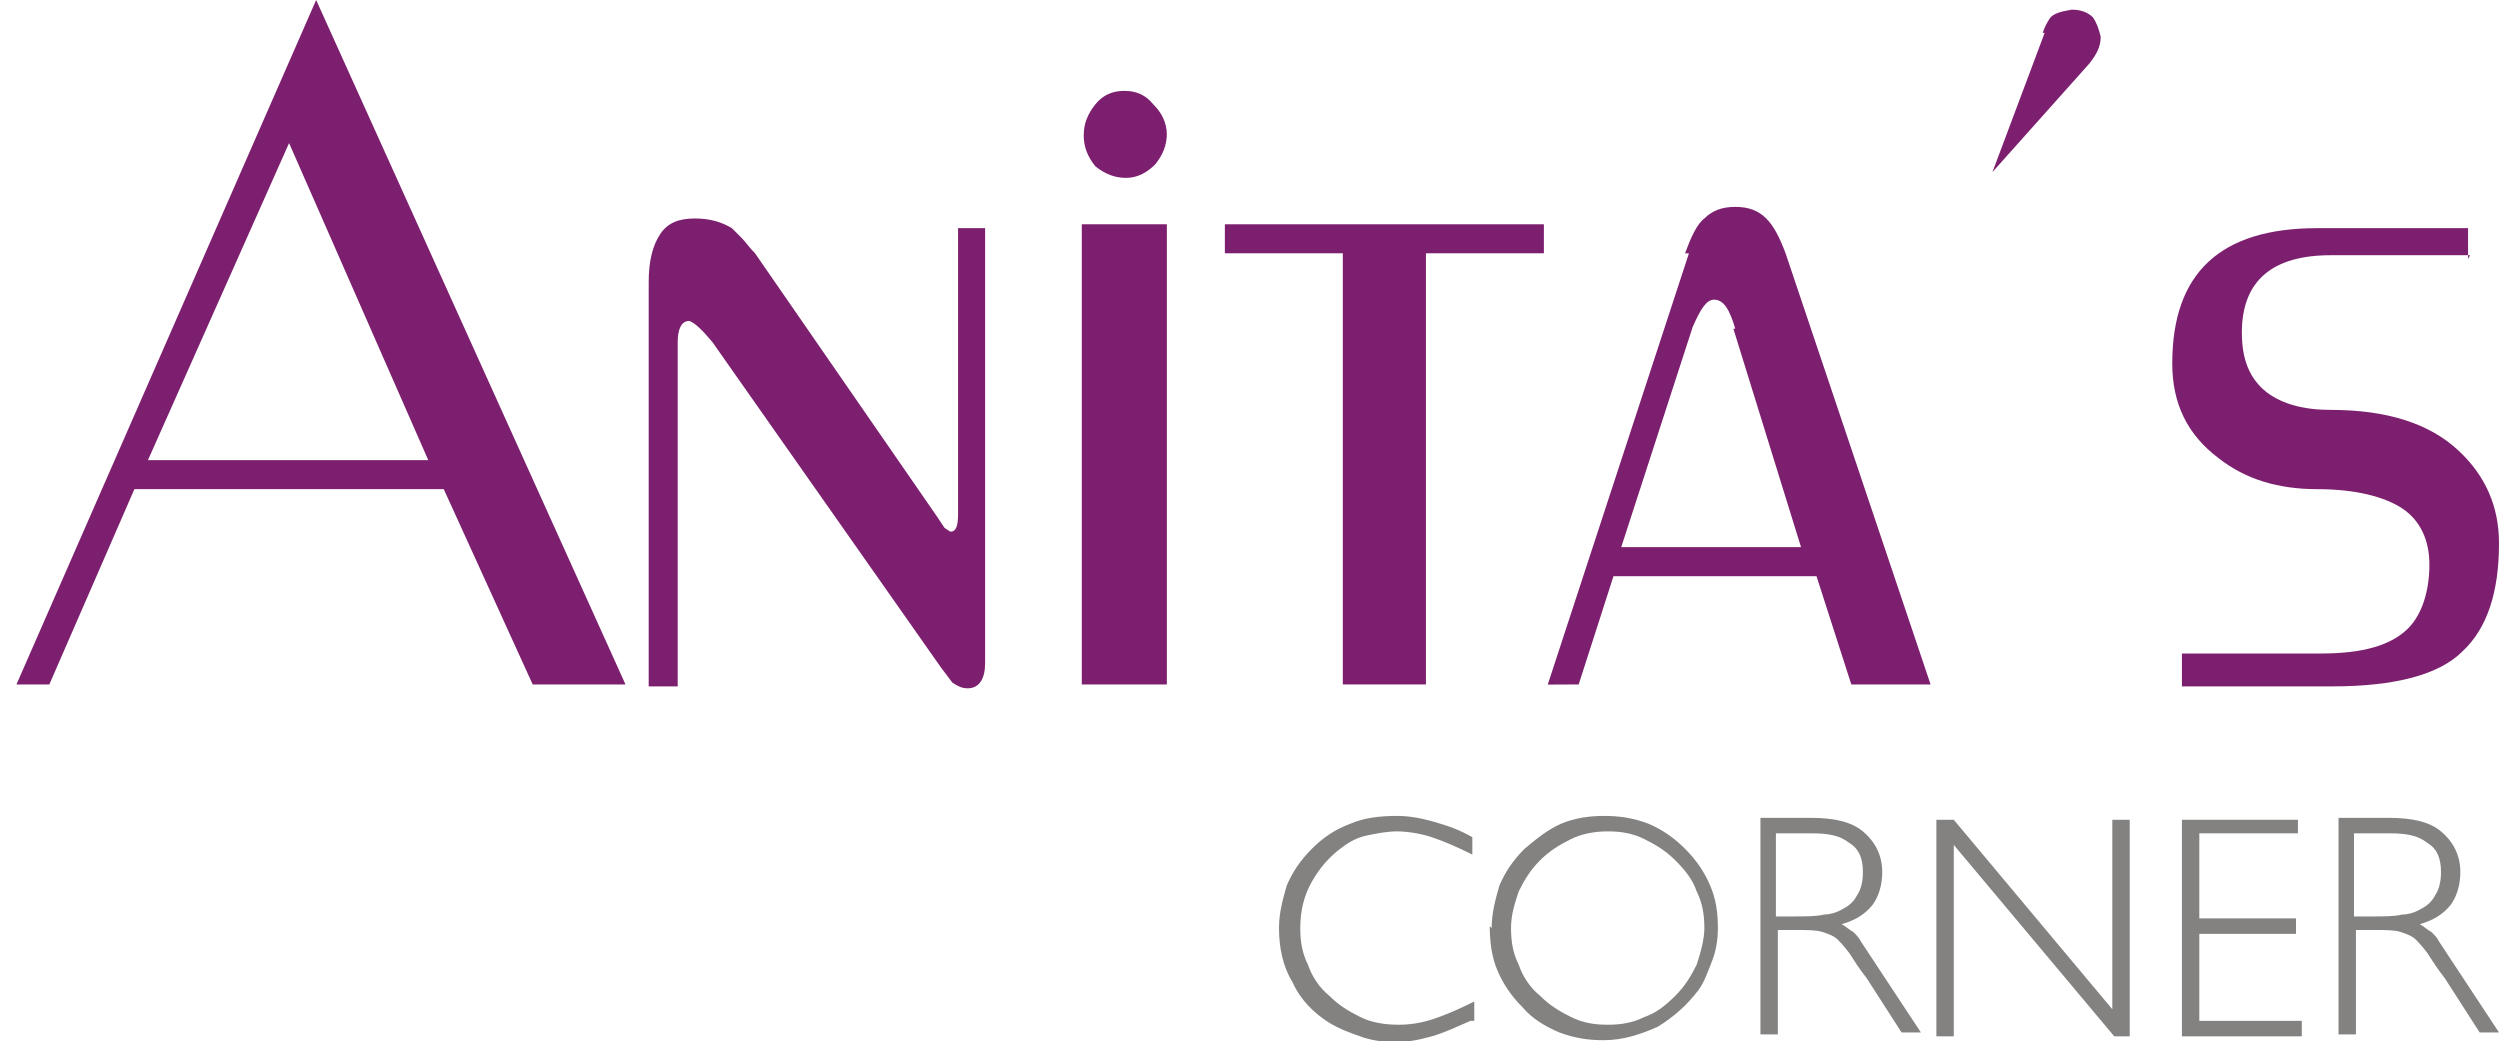
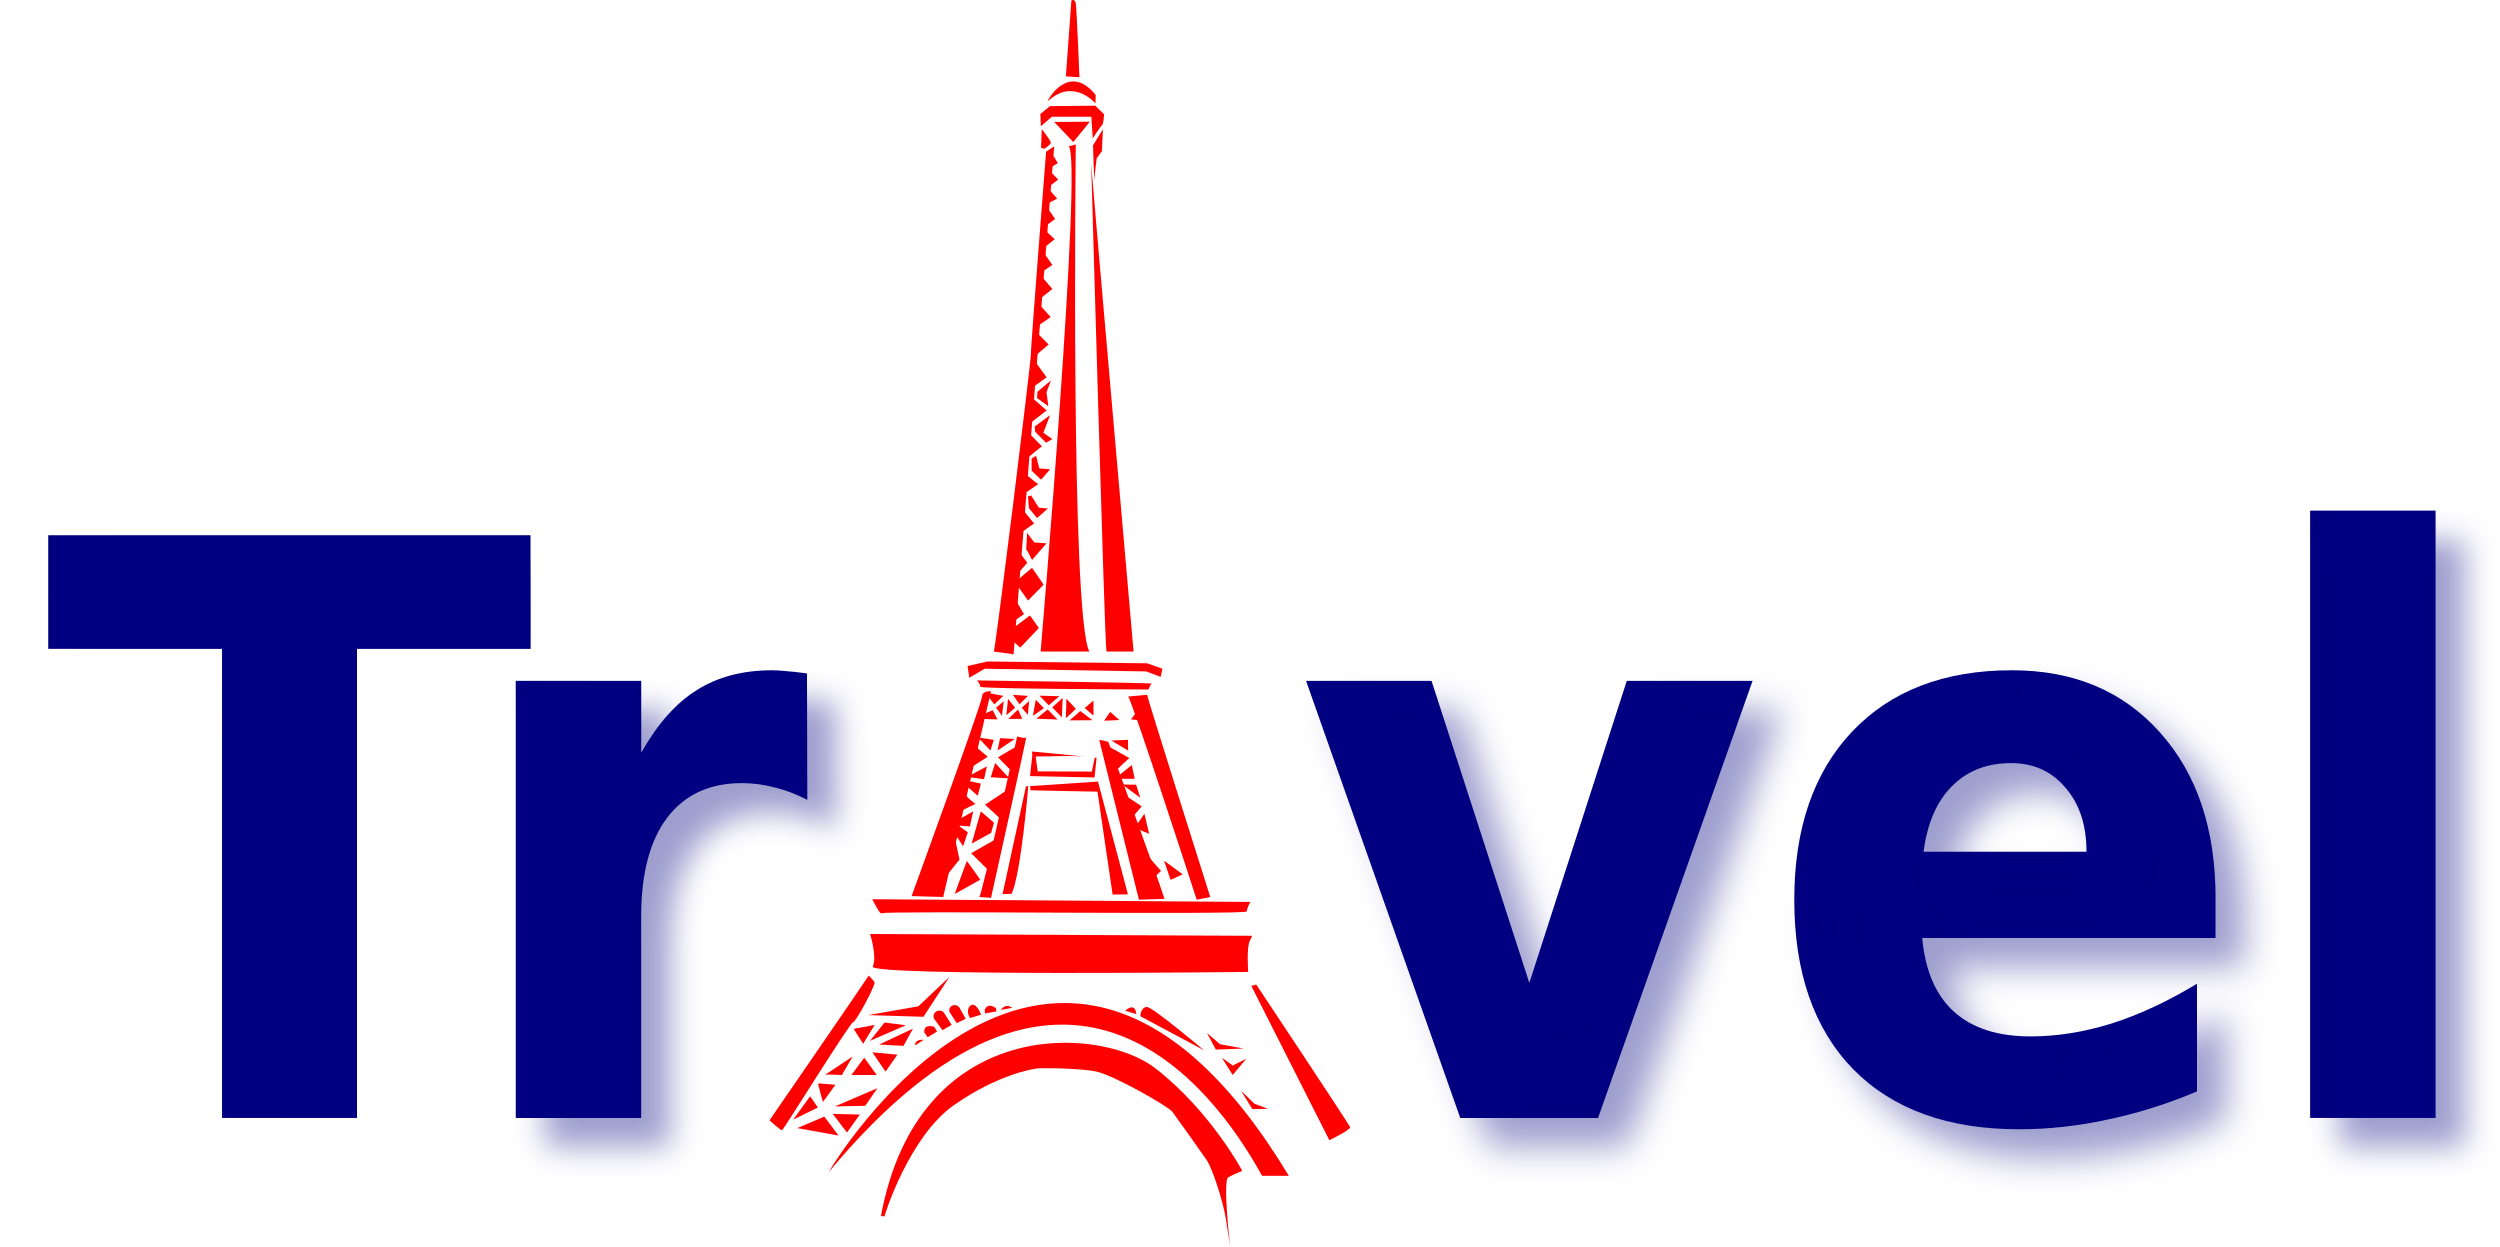
- <svg xmlns="http://www.w3.org/2000/svg" xml:space="preserve" width="2.264in" height="0.942in" style="shape-rendering:geometricPrecision; text-rendering:geometricPrecision; image-rendering:optimizeQuality; fill-rule:evenodd; clip-rule:evenodd" viewBox="0 0 1.292 0.538">
-   <defs>
-     <style type="text/css">
-    
-     .fil1 {fill:#838281;fill-rule:nonzero}
-     .fil0 {fill:#7D1F6F;fill-rule:nonzero}
-    
-   </style>
+ <svg xmlns="http://www.w3.org/2000/svg" width="36.863mm" height="18.382mm" viewBox="0 0 36.863 18.382" version="1.1" id="svg8" style="enable-background:new">
+   <defs id="defs2">
+     <filter style="color-interpolation-filters:sRGB" id="filter4841">
+       <feFlood flood-opacity="0.498" flood-color="rgb(0,0,0)" result="flood" id="feFlood4831" />
+       <feComposite in="flood" in2="SourceGraphic" operator="in" result="composite1" id="feComposite4833" />
+       <feGaussianBlur in="composite1" stdDeviation="3" result="blur" id="feGaussianBlur4835" />
+       <feOffset dx="28.1" dy="33.6" result="offset" id="feOffset4837" />
+       <feComposite in="SourceGraphic" in2="offset" operator="over" result="fbSourceGraphic" id="feComposite4839" />
+       <feColorMatrix result="fbSourceGraphicAlpha" in="fbSourceGraphic" values="0 0 0 -1 0 0 0 0 -1 0 0 0 0 -1 0 0 0 0 1 0" id="feColorMatrix4843" />
+       <feFlood id="feFlood4845" flood-opacity="0.498" flood-color="rgb(217,0,0)" result="flood" in="fbSourceGraphic" />
+       <feComposite in2="fbSourceGraphic" id="feComposite4847" in="flood" operator="in" result="composite1" />
+       <feGaussianBlur id="feGaussianBlur4849" in="composite1" stdDeviation="3" result="blur" />
+       <feOffset id="feOffset4851" dx="28.1" dy="33.6" result="offset" />
+       <feComposite in2="offset" id="feComposite4853" in="fbSourceGraphic" operator="over" result="composite2" />
+     </filter>
+     <filter style="color-interpolation-filters:sRGB" id="filter4949">
+       <feFlood flood-opacity="0.498" flood-color="rgb(252,0,0)" result="flood" id="feFlood4939" />
+       <feComposite in="flood" in2="SourceGraphic" operator="in" result="composite1" id="feComposite4941" />
+       <feGaussianBlur in="composite1" stdDeviation="88.542" result="blur" id="feGaussianBlur4943" />
+       <feOffset dx="-8.9" dy="3.1" result="offset" id="feOffset4945" />
+       <feComposite in="SourceGraphic" in2="offset" operator="over" result="composite2" id="feComposite4947" />
+     </filter>
+     <filter style="color-interpolation-filters:sRGB" id="filter6529" x="-0.095" width="1.19" y="-0.097" height="1.194">
+       <feGaussianBlur stdDeviation="0.261" id="feGaussianBlur6531" />
+     </filter>
+     <filter style="color-interpolation-filters:sRGB" id="filter6605" x="-0.1" width="1.201" y="-0.092" height="1.184">
+       <feGaussianBlur stdDeviation="0.26" id="feGaussianBlur6607" />
+     </filter>
+     <filter style="color-interpolation-filters:sRGB" id="filter6609" x="-0.122" width="1.243" y="-0.079" height="1.159">
+       <feGaussianBlur stdDeviation="0.218" id="feGaussianBlur6611" />
+     </filter>
+     <filter style="color-interpolation-filters:sRGB" id="filter6937" x="-0.106" width="1.212" y="-0.088" height="1.175">
+       <feGaussianBlur stdDeviation="0.314" id="feGaussianBlur6939" />
+       <feBlend mode="overlay" in2="BackgroundImage" id="feBlend6941" />
+     </filter>
+     <filter style="color-interpolation-filters:sRGB" id="filter7167" x="-0.28" width="1.561" y="-0.058" height="1.116">
+       <feGaussianBlur stdDeviation="0.216" id="feGaussianBlur7169" />
+     </filter>
  </defs>
-   <g id="Layer_x0020_1">
-     <path class="fil0" d="M0.163 0l0.16 0.354 -0.048 0 -0.046 -0.101 -0.16 0 -0.044 0.101 -0.017 -0 0.155 -0.354zm-0.014 0.074l-0.073 0.164 0.145 0 -0.072 -0.164z" />
-     <path id="1" class="fil0" d="M0.335 0.146c0,-0.011 0.002,-0.019 0.006,-0.025 0.004,-0.006 0.01,-0.008 0.018,-0.008 0.008,0 0.014,0.002 0.019,0.005 0.001,0.001 0.003,0.003 0.005,0.005 0.002,0.002 0.004,0.005 0.007,0.008l0.094 0.136 0.004 0.006 0.003 0.002c0.003,0 0.004,-0.003 0.004,-0.009l0 -0.148 0.014 0 0 0.225c0,0.008 -0.003,0.013 -0.009,0.013 -0.003,0 -0.005,-0.001 -0.008,-0.003l-0.006 -0.008 -0.118 -0.168c-0.005,-0.006 -0.009,-0.01 -0.012,-0.011 -0.004,0 -0.006,0.004 -0.006,0.011l0 0.178 -0.015 0 0 -0.208z" />
-     <path id="12" class="fil0" d="M0.603 0.116l0 0.238 -0.044 0 0 -0.238 0.044 0zm0 -0.047c0,0.006 -0.002,0.011 -0.006,0.016 -0.004,0.004 -0.009,0.007 -0.015,0.007 -0.006,0 -0.011,-0.002 -0.016,-0.006 -0.004,-0.005 -0.006,-0.01 -0.006,-0.016 0,-0.006 0.002,-0.011 0.006,-0.016 0.004,-0.005 0.009,-0.007 0.015,-0.007 0.006,0 0.011,0.002 0.015,0.007 0.004,0.004 0.007,0.009 0.007,0.016z" />
-     <polygon id="123" class="fil0" points="0.798,0.116 0.798,0.131 0.737,0.131 0.737,0.354 0.694,0.354 0.694,0.131 0.633,0.131 0.633,0.116 " />
-     <path id="1234" class="fil0" d="M0.871 0.131c0.003,-0.008 0.006,-0.015 0.01,-0.018 0.004,-0.004 0.009,-0.006 0.016,-0.006 0.007,0 0.012,0.002 0.016,0.006 0.004,0.004 0.007,0.01 0.01,0.018l0.075 0.223 -0.041 0 -0.018 -0.056 -0.105 0 -0.018 0.056 -0.016 8.08979e-005 0.073 -0.223zm0.026 0.039c-0.003,-0.01 -0.006,-0.015 -0.011,-0.015 -0.004,0 -0.007,0.005 -0.011,0.014l-0.037 0.114 0.093 0 -0.035 -0.113z" />
-     <path id="12345" class="fil0" d="M1.056 0.017c0.001,-0.003 0.002,-0.005 0.004,-0.008 0.002,-0.002 0.005,-0.003 0.011,-0.004 0.004,0 0.008,0.001 0.011,0.004 0.002,0.003 0.003,0.006 0.004,0.01 0,0.005 -0.002,0.009 -0.006,0.014l-0.05 0.056 0.027 -0.072z" />
-     <path id="123456" class="fil0" d="M1.277 0.132l-0.072 0c-0.03,0 -0.046,0.013 -0.046,0.04 0,0.014 0.004,0.024 0.013,0.031 0.008,0.006 0.019,0.009 0.033,0.009 0.029,0 0.051,0.007 0.066,0.021 0.014,0.013 0.021,0.029 0.021,0.048 0,0.025 -0.006,0.044 -0.019,0.056 -0.012,0.012 -0.035,0.018 -0.067,0.018l-0.078 0 0 -0.017 0.072 0c0.021,0 0.036,-0.004 0.045,-0.013 0.007,-0.007 0.011,-0.019 0.011,-0.033 0,-0.013 -0.005,-0.023 -0.014,-0.029 -0.009,-0.006 -0.024,-0.01 -0.044,-0.01 -0.02,0 -0.037,-0.005 -0.051,-0.016 -0.016,-0.012 -0.024,-0.028 -0.024,-0.049 0,-0.047 0.025,-0.07 0.075,-0.07l0.078 0 0 0.016z" />
-     <path class="fil1" d="M0.76 0.528c-0.007,0.003 -0.013,0.006 -0.02,0.008 -0.007,0.002 -0.013,0.003 -0.019,0.003 -0.006,0 -0.013,-0.001 -0.018,-0.003 -0.006,-0.002 -0.011,-0.004 -0.016,-0.007 -0.008,-0.005 -0.015,-0.012 -0.019,-0.021 -0.005,-0.008 -0.007,-0.018 -0.007,-0.028 0,-0.008 0.002,-0.015 0.004,-0.022 0.003,-0.007 0.007,-0.013 0.013,-0.019 0.006,-0.006 0.012,-0.01 0.02,-0.013 0.007,-0.003 0.015,-0.004 0.024,-0.004 0.006,0 0.012,0.001 0.019,0.003 0.007,0.002 0.013,0.004 0.02,0.008l0 0.009c-0.008,-0.004 -0.015,-0.007 -0.021,-0.009 -0.006,-0.002 -0.013,-0.003 -0.018,-0.003 -0.005,0 -0.01,0.001 -0.015,0.002 -0.005,0.001 -0.009,0.003 -0.013,0.006 -0.007,0.005 -0.012,0.011 -0.016,0.018 -0.004,0.007 -0.006,0.015 -0.006,0.024 0,0.007 0.001,0.013 0.004,0.019 0.002,0.006 0.006,0.012 0.011,0.016 0.005,0.005 0.01,0.008 0.016,0.011 0.006,0.003 0.013,0.004 0.02,0.004 0.006,0 0.012,-0.001 0.018,-0.003 0.006,-0.002 0.013,-0.005 0.021,-0.009l0 0.01z" />
-     <path id="1" class="fil1" d="M0.781 0.48c0,0.007 0.001,0.013 0.004,0.019 0.002,0.006 0.006,0.012 0.011,0.016 0.005,0.005 0.01,0.008 0.016,0.011 0.006,0.003 0.012,0.004 0.019,0.004 0.007,0 0.013,-0.001 0.019,-0.004 0.006,-0.002 0.011,-0.006 0.016,-0.011 0.005,-0.005 0.008,-0.01 0.011,-0.016 0.002,-0.006 0.004,-0.013 0.004,-0.019 0,-0.007 -0.001,-0.013 -0.004,-0.019 -0.002,-0.006 -0.006,-0.011 -0.011,-0.016 -0.005,-0.005 -0.01,-0.008 -0.016,-0.011 -0.006,-0.003 -0.012,-0.004 -0.019,-0.004 -0.006,0 -0.013,0.001 -0.019,0.004 -0.006,0.003 -0.011,0.006 -0.016,0.011 -0.005,0.005 -0.008,0.01 -0.011,0.016 -0.002,0.006 -0.004,0.012 -0.004,0.019zm-0.01 -0c0,-0.008 0.002,-0.015 0.004,-0.022 0.003,-0.007 0.007,-0.013 0.013,-0.019 0.006,-0.005 0.012,-0.01 0.019,-0.013 0.007,-0.003 0.015,-0.004 0.022,-0.004 0.008,0 0.015,0.001 0.023,0.004 0.007,0.003 0.013,0.007 0.019,0.013 0.006,0.006 0.01,0.012 0.013,0.019 0.003,0.007 0.004,0.014 0.004,0.022 0,0.006 -0.001,0.012 -0.003,0.017 -0.002,0.005 -0.004,0.011 -0.007,0.015 -0.006,0.008 -0.013,0.014 -0.021,0.019 -0.009,0.004 -0.018,0.007 -0.028,0.007 -0.008,0 -0.015,-0.001 -0.023,-0.004 -0.007,-0.003 -0.014,-0.007 -0.019,-0.013 -0.006,-0.006 -0.01,-0.012 -0.013,-0.019 -0.003,-0.007 -0.004,-0.015 -0.004,-0.023z" />
-     <path id="12" class="fil1" d="M0.918 0.431l0 0.043 0.007 0c0.009,0 0.014,-0 0.018,-0.001 0.003,-0 0.006,-0.001 0.008,-0.002 0.004,-0.002 0.007,-0.004 0.009,-0.008 0.002,-0.003 0.003,-0.007 0.003,-0.012 0,-0.007 -0.002,-0.012 -0.007,-0.015 -0.005,-0.004 -0.011,-0.005 -0.02,-0.005l-0.019 0zm-0.009 -0.008l0.027 0c0.012,0 0.021,0.002 0.027,0.007 0.006,0.005 0.01,0.012 0.01,0.021 0,0.007 -0.002,0.013 -0.005,0.017 -0.004,0.005 -0.009,0.008 -0.016,0.01 0.002,0.001 0.004,0.003 0.006,0.004 0.002,0.002 0.003,0.003 0.004,0.005l0.031 0.047 -0.01 0 -0.018 -0.028c-0.004,-0.005 -0.007,-0.01 -0.009,-0.013 -0.003,-0.004 -0.005,-0.006 -0.006,-0.007 -0.002,-0.002 -0.005,-0.003 -0.008,-0.004 -0.003,-0.001 -0.008,-0.001 -0.014,-0.001l-0.009 0 0 0.054 -0.009 0 0 -0.112z" />
-     <polygon id="123" class="fil1" points="1.001,0.536 1.001,0.424 1.01,0.424 1.092,0.522 1.092,0.424 1.101,0.424 1.101,0.536 1.093,0.536 1.01,0.437 1.01,0.536 " />
-     <polygon id="1234" class="fil1" points="1.128,0.536 1.128,0.424 1.188,0.424 1.188,0.431 1.137,0.431 1.137,0.475 1.187,0.475 1.187,0.483 1.137,0.483 1.137,0.528 1.19,0.528 1.19,0.536 " />
-     <path id="12345" class="fil1" d="M1.217 0.431l0 0.043 0.007 0c0.009,0 0.014,-0 0.018,-0.001 0.003,-0 0.006,-0.001 0.008,-0.002 0.004,-0.002 0.007,-0.004 0.009,-0.008 0.002,-0.003 0.003,-0.007 0.003,-0.012 0,-0.007 -0.002,-0.012 -0.007,-0.015 -0.005,-0.004 -0.011,-0.005 -0.02,-0.005l-0.019 0zm-0.009 -0.008l0.027 0c0.012,0 0.021,0.002 0.027,0.007 0.006,0.005 0.01,0.012 0.01,0.021 0,0.007 -0.002,0.013 -0.005,0.017 -0.004,0.005 -0.009,0.008 -0.016,0.01 0.002,0.001 0.004,0.003 0.006,0.004 0.002,0.002 0.003,0.003 0.004,0.005l0.031 0.047 -0.01 0 -0.018 -0.028c-0.004,-0.005 -0.007,-0.01 -0.009,-0.013 -0.003,-0.004 -0.005,-0.006 -0.006,-0.007 -0.002,-0.002 -0.005,-0.003 -0.008,-0.004 -0.003,-0.001 -0.008,-0.001 -0.014,-0.001l-0.009 0 0 0.054 -0.009 0 0 -0.112z" />
+   <g id="layer1" transform="translate(-34.40386,-28.93575)">
+     <path id="path5728" style="font-style:normal;font-weight:normal;font-size:medium;line-height:1.25;font-family:sans-serif;letter-spacing:0px;word-spacing:0px;fill:#000080;fill-opacity:1;stroke:none;stroke-width:0.279;filter:url(#filter4949)" d="m 35.115,36.828 h 7.111 v 1.675 h -2.558 v 6.917 h -1.99 v -6.917 h -2.563 z" />
+     <path id="path5730" style="font-style:normal;font-weight:normal;font-size:medium;line-height:1.25;font-family:sans-serif;letter-spacing:0px;word-spacing:0px;fill:#000080;fill-opacity:1;stroke:none;stroke-width:0.279" d="m 46.308,40.73 q -0.243,-0.127 -0.486,-0.184 -0.238,-0.063 -0.481,-0.063 -0.713,0 -1.101,0.512 -0.382,0.506 -0.382,1.456 v 2.97 H 42.009 v -6.446 h 1.85 v 1.059 q 0.357,-0.633 0.816,-0.921 0.465,-0.294 1.111,-0.294 0.093,0 0.202,0.012 0.109,0.006 0.315,0.035 z" />
+     <path id="path5734" style="font-style:normal;font-weight:normal;font-size:medium;line-height:1.25;font-family:sans-serif;letter-spacing:0px;word-spacing:0px;fill:#000080;fill-opacity:1;stroke:none;stroke-width:0.279" d="m 53.662,38.975 h 1.85 l 1.442,4.454 1.437,-4.454 h 1.855 l -2.279,6.446 h -2.031 z" />
+     <path id="path5736" style="font-style:normal;font-weight:normal;font-size:medium;line-height:1.25;font-family:sans-serif;letter-spacing:0px;word-spacing:0px;fill:#000080;fill-opacity:1;stroke:none;stroke-width:0.279" d="m 67.072,42.18 v 0.587 h -4.325 q 0.067,0.725 0.47,1.088 0.403,0.363 1.127,0.363 0.584,0 1.194,-0.19 0.615,-0.196 1.261,-0.587 v 1.588 q -0.656,0.276 -1.313,0.414 -0.656,0.144 -1.313,0.144 -1.571,0 -2.444,-0.886 -0.868,-0.892 -0.868,-2.498 0,-1.577 0.853,-2.48 0.858,-0.904 2.356,-0.904 1.364,0 2.181,0.915 0.822,0.915 0.822,2.446 z m -1.902,-0.685 q 0,-0.587 -0.31,-0.944 -0.305,-0.363 -0.801,-0.363 -0.537,0 -0.873,0.34 -0.336,0.334 -0.419,0.967 z" />
+     <path id="path5738" style="font-style:normal;font-weight:normal;font-size:medium;line-height:1.25;font-family:sans-serif;letter-spacing:0px;word-spacing:0px;fill:#000080;fill-opacity:1;stroke:none;stroke-width:0.279" d="m 68.467,36.465 h 1.85 v 8.955 h -1.85 z" />
+     <g id="g5708" transform="translate(-26.84145,2.062025)" style="fill:#ff0000">
+       <path id="path3130" d="m 74.075,40.646 c 0,0 0.106,0.333 0.04,0.479 -0.067,0.146 5.535,0.08 5.535,0.08 0,0 -0.027,-0.373 0.027,-0.466 0.053,-0.093 0.013,-0.067 0.013,-0.067 z" style="fill:#ff0000;stroke-width:0.025" />
+       <path id="path3132" d="m 74.687,40.087 c 0,0 1.038,-2.847 1.038,-2.94 0,-0.093 0.133,-0.08 0.133,-0.08 l -0.705,3.033 z" style="fill:#ff0000;stroke-width:0.025" />
+       <polygon transform="matrix(0.02457502,0,0,0.02457502,69.85815,26.8737)" id="polygon3134" points="231.146,406.654 240.35,401.239 337.257,402.864 345.919,406.112 347.003,401.239 337.8,397.992 241.975,396.909 230.064,399.616 " style="fill:#ff0000" />
+       <path id="path3136" d="m 75.898,36.481 0.293,0.04 0.599,-7.49 -0.12,0.08 c 0,0 -0.226,2.887 -0.226,3.007 0,0.12 -0.519,4.324 -0.545,4.364 z" style="fill:#ff0000;stroke-width:0.025" />
+       <path id="path3138" d="m 76.962,28 0.2,0.013 c 0,0 -0.04,-0.985 -0.053,-1.078 -0.013,-0.093 -0.066,-0.053 -0.066,-0.053 z" style="fill:#ff0000;stroke-width:0.025" />
+       <path id="path3140" d="m 76.696,28.366 c -0.029,0.027 0.293,-0.599 0.705,-0.093 l -0.003,0.126 c 0,0 -0.323,-0.386 -0.702,-0.033 z" style="fill:#ff0000;stroke-width:0.025" />
+       <path id="path3142" d="m 76.586,28.555 0.007,0.18 0.163,-0.14 h 0.582 l 0.02,0.319 c 0,0 0.11,-0.173 0.136,-0.193 0.027,-0.02 0.03,-0.163 0.03,-0.163 L 77.395,28.432 76.726,28.439 Z" style="fill:#ff0000;stroke-width:0.025" />
+       <path id="path3144" d="m 77.002,29.031 0.106,-0.027 c 0,0 -0.08,6.945 0.2,7.477 h -0.718 c 0,0 0.625,-7.317 0.412,-7.45 z" style="fill:#ff0000;stroke-width:0.025" />
+       <path id="path3146" d="m 75.685,40.1 0.173,0.013 c 0,0 0.532,-2.395 0.519,-2.368 -0.013,0.027 -0.133,-0.013 -0.133,-0.013 0,0 -0.519,2.342 -0.559,2.368 z" style="fill:#ff0000;stroke-width:0.025" />
+       <path id="path3148" d="m 77.454,37.785 c 0.04,0 0.133,0.027 0.133,0.027 0,0 0.758,2.089 0.798,2.222 0.04,0.133 0.04,0.093 0.04,0.093 l -0.386,0.013 z" style="fill:#ff0000;stroke-width:0.025" />
+       <path id="path3150" d="m 78.16,37.12 c 0,0.04 0.931,2.98 0.931,2.98 l -0.2,0.04 c 0,0 -0.971,-2.994 -1.011,-2.994 -0.04,0 0.279,-0.027 0.279,-0.027 z" style="fill:#ff0000;stroke-width:0.025" />
+       <path id="path3152" d="m 77.561,36.481 h 0.399 c 0,0 -0.625,-7.131 -0.625,-7.184 0,-0.053 0.2,7.144 0.226,7.184 z" style="fill:#ff0000;stroke-width:0.025" />
+       <path id="path3154" d="m 75.652,36.907 c 0,0 0.053,0.06 0.047,0.093 -0.007,0.033 2.481,0.04 2.481,0.04 0,0 0.027,-0.073 0.047,-0.086 0.02,-0.013 -2.574,-0.047 -2.574,-0.047 z" style="fill:#ff0000;stroke-width:0.025" />
+       <path id="path3156" d="m 74.108,40.133 c 0.02,0 5.575,0.04 5.575,0.04 0,0 -0.053,0.086 -0.053,0.14 0,0.053 -5.362,-0.013 -5.382,0.027 -0.02,0.04 -0.14,-0.206 -0.14,-0.206 z" style="fill:#ff0000;stroke-width:0.025" />
+       <path id="path3158" d="m 74.055,41.258 c -0.007,0.02 -1.463,2.135 -1.463,2.135 0,0 0.166,0.153 0.186,0.146 0.02,-0.007 0.998,-1.583 1.044,-1.59 0.047,-0.007 0.339,-0.559 0.319,-0.592 -0.02,-0.033 -0.087,-0.1 -0.087,-0.1 z" style="fill:#ff0000;stroke-width:0.025" />
+       <path id="path3160" d="m 74.288,44.81 c 0,-0.027 0.366,-1.177 1.018,-1.637 0.652,-0.459 1.177,-0.539 1.237,-0.545 0.06,-0.007 0.619,-0.007 0.871,0.047 0.253,0.053 1.058,0.512 1.118,0.592 0.06,0.08 0.419,0.585 0.506,0.712 0.086,0.126 0.246,0.619 0.286,0.885 0.04,0.266 0.06,0.392 0.06,0.392 0,0 -0.113,-0.978 -0.027,-1.024 0.087,-0.047 0.206,-0.093 0.206,-0.093 0,0 -0.459,-0.871 -1.277,-1.51 -0.818,-0.639 -3.499,-0.792 -4.051,2.175 z" style="fill:#ff0000;stroke-width:0.025" />
+       <path id="path3162" d="m 79.769,41.391 c 0,0 1.37,2.062 1.384,2.102 0.013,0.04 -0.306,0.193 -0.306,0.193 L 79.696,41.411 Z" style="fill:#ff0000;stroke-width:0.025" />
+       <path id="path3164" d="m 74.143,41.986 c -0.025,0.035 -0.17,0.279 -0.17,0.279 l -0.14,-0.22 z" style="fill:#ff0000;stroke-width:0.025" />
+       <path id="path3166" d="m 73.415,42.72 c 0.015,-0.005 0.244,0.005 0.244,0.005 l 0.16,-0.274 z" style="fill:#ff0000;stroke-width:0.025" />
+       <path id="path3168" d="m 73.32,42.849 0.244,0.02 -0.185,0.254 -0.07,-0.259 c 2.5e-5,0 0.015,-0.025 0.01,-0.015 z" style="fill:#ff0000;stroke-width:0.025" />
+       <polygon transform="matrix(0.02457502,0,0,0.02457502,69.85815,26.8737)" id="polygon3170" points="180.867,642.967 187.972,632.817 172.95,631.396 " style="fill:#ff0000" />
+       <polygon transform="matrix(0.02457502,0,0,0.02457502,69.85815,26.8737)" id="polygon3172" points="177.01,626.727 191.627,627.538 197.312,617.185 " style="fill:#ff0000" />
+       <polygon transform="matrix(0.02457502,0,0,0.02457502,69.85815,26.8737)" id="polygon3174" points="180.258,613.53 171.528,624.493 193.047,615.153 " style="fill:#ff0000" />
+       <polygon transform="matrix(0.02457502,0,0,0.02457502,69.85815,26.8737)" id="polygon3176" points="175.994,652.915 168.686,663.474 150.415,663.879 " style="fill:#ff0000" />
+       <polygon transform="matrix(0.02457502,0,0,0.02457502,69.85815,26.8737)" id="polygon3178" points="165.438,668.752 157.723,679.511 149.196,668.345 " style="fill:#ff0000" />
+       <polygon transform="matrix(0.02457502,0,0,0.02457502,69.85815,26.8737)" id="polygon3180" points="144.121,669.97 152.647,681.339 127.879,676.871 " style="fill:#ff0000" />
+       <polygon transform="matrix(0.02457502,0,0,0.02457502,69.85815,26.8737)" id="polygon3182" points="135.594,657.787 125.443,671.796 140.263,664.488 " style="fill:#ff0000" />
+       <polygon transform="matrix(0.02457502,0,0,0.02457502,69.85815,26.8737)" id="polygon3184" points="168.077,634.644 160.362,644.998 175.589,644.998 " style="fill:#ff0000" />
+       <path id="path3186" d="m 75.932,37.309 c 0.017,0.02 0.087,0.12 0.087,0.12 l 0.027,-0.215 z" style="fill:#ff0000;stroke-width:0.025" />
+       <path id="path3188" d="m 75.815,37.142 0.092,0.117 0.132,-0.125 -0.23,-0.042 c 0,0 -0.095,0.379 -0.087,0.382 0.007,0.003 0.232,0.007 0.232,0.007 l -0.072,-0.135 -0.117,0.05 z" style="fill:#ff0000;stroke-width:0.025" />
+       <polygon transform="matrix(0.02457502,0,0,0.02457502,69.85815,26.8737)" id="polygon3190" points="257.304,416.906 266.338,417.516 261.262,422.592 " style="fill:#ff0000" />
+       <polygon transform="matrix(0.02457502,0,0,0.02457502,69.85815,26.8737)" id="polygon3192" points="260.349,425.737 254.563,431.322 262.886,431.322 " style="fill:#ff0000" />
+       <polygon transform="matrix(0.02457502,0,0,0.02457502,69.85815,26.8737)" id="polygon3194" points="254.359,419.343 253.345,429.088 258.623,424.621 " style="fill:#ff0000" />
+       <path id="path3196" d="m 76.421,37.209 c 0,0.007 -0.02,0.205 -0.02,0.205 l -0.09,-0.105 z" style="fill:#ff0000;stroke-width:0.025" />
+       <polygon transform="matrix(0.02457502,0,0,0.02457502,69.85815,26.8737)" id="polygon3198" points="271.007,419.851 269.281,429.494 275.88,424.926 " style="fill:#ff0000" />
+       <polygon transform="matrix(0.02457502,0,0,0.02457502,69.85815,26.8737)" id="polygon3200" points="273.24,417.413 285.116,417.719 278.822,423.199 " style="fill:#ff0000" />
+       <path id="path3202" d="m 76.69,37.339 c -0.01,0.007 -0.165,0.132 -0.165,0.132 l 0.314,0.012 -0.15,-0.152 z" style="fill:#ff0000;stroke-width:0.025" />
+       <polygon transform="matrix(0.02457502,0,0,0.02457502,69.85815,26.8737)" id="polygon3204" points="280.854,424.418 286.639,430.407 287.146,418.734 " style="fill:#ff0000" />
+       <polygon transform="matrix(0.02457502,0,0,0.02457502,69.85815,26.8737)" id="polygon3206" points="289.379,419.242 289.076,430.915 295.064,425.332 " style="fill:#ff0000" />
+       <polygon transform="matrix(0.02457502,0,0,0.02457502,69.85815,26.8737)" id="polygon3208" points="291.309,432.234 297.703,426.651 305.013,432.134 " style="fill:#ff0000" />
+       <polygon transform="matrix(0.02457502,0,0,0.02457502,69.85815,26.8737)" id="polygon3210" points="305.621,420.357 305.621,429.393 300.343,424.824 " style="fill:#ff0000" />
+       <polygon transform="matrix(0.02457502,0,0,0.02457502,69.85815,26.8737)" id="polygon3212" points="316.382,444.314 326.431,450.404 326.33,443.909 " style="fill:#ff0000" />
+       <polygon transform="matrix(0.02457502,0,0,0.02457502,69.85815,26.8737)" id="polygon3214" points="282.037,73.164 303.423,73.028 293.542,85.208 " style="fill:#ff0000" />
+       <path id="path3216" d="m 77.508,28.778 c -0.01,0.017 -0.146,0.239 -0.146,0.239 l 0.017,0.506 0.037,-0.316 0.077,-0.103 z" style="fill:#ff0000;stroke-width:0.025" />
+       <path id="path3218" d="m 76.606,28.778 c 0,0 0.14,0.173 0.133,0.203 -0.007,0.03 -0.093,0.086 -0.093,0.086 l -0.05,-0.013 z" style="fill:#ff0000;stroke-width:0.025" />
+       <path id="path3220" d="m 76.44,38.527 c 0.01,0 0.988,0.02 0.988,0.02 l 0.223,1.517 0.226,-0.003 -0.442,-1.663 -1.001,0.067 z" style="fill:#ff0000;stroke-width:0.025" />
+       <path id="path3222" d="m 76.407,38.467 c 0,0.01 -0.106,1.291 -0.246,1.587 l -0.133,0.003 0.346,-1.59 h 0.033 z" style="fill:#ff0000;stroke-width:0.025" />
+       <polygon transform="matrix(0.02457502,0,0,0.02457502,69.85815,26.8737)" id="polygon3224" points="306.265,466.477 307.482,454.701 306.4,454.567 304.642,462.959 272.158,462.822 270.939,453.889 290.7,453.619 298.414,453.755 268.774,450.911 268.909,453.349 267.556,465.665 " style="fill:#ff0000" />
+       <path id="path3226" d="m 77.591,37.882 c 0.027,0.01 0.306,0.17 0.306,0.17 0,0 -0.176,0.16 -0.183,0.17 -0.007,0.01 -0.123,-0.339 -0.123,-0.339 z" style="fill:#ff0000;stroke-width:0.025" />
+       <polygon transform="matrix(0.02457502,0,0,0.02457502,69.85815,26.8737)" id="polygon3228" points="319.392,466.477 328.597,459.033 330.355,467.289 319.257,467.289 " style="fill:#ff0000" />
+       <polygon transform="matrix(0.02457502,0,0,0.02457502,69.85815,26.8737)" id="polygon3230" points="347.951,516.387 359.117,524.607 351.91,527.958 " style="fill:#ff0000" />
+       <path id="path3232" d="m 77.79,38.439 c 0.017,0.005 0.207,0.005 0.207,0.005 l 0.062,0.192 z" style="fill:#ff0000;stroke-width:0.025" />
+       <path id="path3234" d="m 75.962,38.042 c 0.003,-0.007 0.272,-0.162 0.272,-0.162 l -0.075,0.362 z" style="fill:#ff0000;stroke-width:0.025" />
+       <polygon transform="matrix(0.02457502,0,0,0.02457502,69.85815,26.8737)" id="polygon3236" points="249.588,442.894 248.065,450.303 258.42,443.401 " style="fill:#ff0000" />
+       <polygon transform="matrix(0.02457502,0,0,0.02457502,69.85815,26.8737)" id="polygon3238" points="245.833,443.909 236.292,442.486 243.802,450.303 " style="fill:#ff0000" />
+       <path id="path3240" d="m 75.628,37.88 c 0.013,0.01 0.182,0.152 0.182,0.152 l -0.262,0.167 z" style="fill:#ff0000;stroke-width:0.025" />
+       <polygon transform="matrix(0.02457502,0,0,0.02457502,69.85815,26.8737)" id="polygon3242" points="246.644,457.814 244.005,466.342 255.171,467.053 " style="fill:#ff0000" />
+       <polygon transform="matrix(0.02457502,0,0,0.02457502,69.85815,26.8737)" id="polygon3244" points="253.345,474.361 240.555,482.786 249.69,491.211 " style="fill:#ff0000" />
+       <polygon transform="matrix(0.02457502,0,0,0.02457502,69.85815,26.8737)" id="polygon3246" points="247.457,503.291 232.23,511.919 242.99,522.578 " style="fill:#ff0000" />
+       <path id="path3248" d="m 75.503,39.569 c -0.007,0.01 -0.18,0.486 -0.18,0.486 l 0.377,-0.21 z" style="fill:#ff0000;stroke-width:0.025" />
+       <polygon transform="matrix(0.02457502,0,0,0.02457502,69.85815,26.8737)" id="polygon3250" points="238.017,486.847 232.535,506.133 244.209,499.738 245.934,493.648 " style="fill:#ff0000" />
+       <path id="path3252" d="m 75.797,38.174 c -0.003,0.007 -0.042,0.19 -0.042,0.19 l -0.249,-0.035 z" style="fill:#ff0000;stroke-width:0.025" />
+       <path id="path3254" d="m 75.277,41.985 -0.102,-0.163 c -0.014,-0.028 -0.044,-0.047 -0.078,-0.047 -0.048,0 -0.087,0.038 -0.087,0.084 0,0.017 0.005,0.034 0.015,0.047 0.003,0.004 0.006,0.007 0.009,0.01 l 0.108,0.148 z" style="fill:#ff0000;stroke-width:0.025" />
+       <path id="path3256" d="m 75.484,41.895 -0.086,-0.154 c -0.012,-0.026 -0.038,-0.045 -0.07,-0.047 -0.045,-0.003 -0.083,0.029 -0.086,0.071 -10e-4,0.016 0.003,0.031 0.011,0.044 0.002,0.004 0.005,0.007 0.008,0.01 l 0.092,0.141 z" style="fill:#ff0000;stroke-width:0.025" />
+       <path id="path3258" d="m 75.55,41.885 0.161,-0.05 c 0,0 -0.067,-0.188 -0.151,-0.138 0,0 -0.088,0.06 -0.012,0.185 0.077,0.125 0.002,0.003 0.002,0.003 z" style="fill:#ff0000;stroke-width:0.025" />
+       <path id="path3260" d="m 74.737,42.286 c -1.96e-4,0.006 0.128,-0.08 0.128,-0.08 0,0 -0.125,-0.017 -0.128,0.08 z" style="fill:#ff0000;stroke-width:0.025" />
+       <path id="path3262" d="m 74.925,42.169 c 0.013,-0.012 0.138,-0.085 0.138,-0.085 l -0.043,-0.07 c 0,0 -0.16,-0.055 -0.145,0.085 z" style="fill:#ff0000;stroke-width:0.025" />
+       <path id="path3264" d="m 75.77,41.817 0.168,-0.03 -0.007,-0.047 c 0,0 -0.113,-0.096 -0.166,0.022 z" style="fill:#ff0000;stroke-width:0.025" />
+       <path id="path3266" d="m 76.003,41.765 0.166,-0.03 c 0,0 -0.085,-0.081 -0.166,0.03 z" style="fill:#ff0000;stroke-width:0.025" />
+       <path id="path3268" d="m 75.519,38.387 c 0.033,0.01 0.19,0.04 0.19,0.04 l -0.047,0.18 -0.183,-0.16 z" style="fill:#ff0000;stroke-width:0.025" />
+       <path id="path3270" d="m 75.472,38.557 c -0.016,0.047 0.156,0.17 0.156,0.17 l -0.226,0.11 c 0,0 0.073,-0.289 0.07,-0.279 z" style="fill:#ff0000;stroke-width:0.025" />
+       <path id="path3272" d="m 75.346,39.043 c 0.013,0 0.2,0.017 0.2,0.017 l 0.05,-0.223 -0.249,0.14 0.003,0.053 0.166,0.116 -0.07,0.206 -0.143,-0.223 0.09,0.419 -0.256,0.319 z" style="fill:#ff0000;stroke-width:0.025" />
+       <polygon transform="matrix(0.02457502,0,0,0.02457502,69.85815,26.8737)" id="polygon3274" points="312.017,432.438 321.154,432.031 315.671,427.159 " style="fill:#ff0000" />
+       <polygon transform="matrix(0.02457502,0,0,0.02457502,69.85815,26.8737)" id="polygon3276" points="170.311,609.064 203.605,610.079 219.237,586.123 200.56,603.786 " style="fill:#ff0000" />
+       <path id="path3278" d="m 77.835,41.777 0.165,0.05 c 0,0 -0.005,-0.185 -0.165,-0.05 z" style="fill:#ff0000;stroke-width:0.025" />
+       <path id="path3280" d="m 79.043,42.106 c 0.01,0.02 0.13,0.244 0.13,0.244 l 0.409,-0.015 -0.349,-0.065 z" style="fill:#ff0000;stroke-width:0.025" />
+       <path id="path3282" d="m 79.262,42.47 c 0.02,0.03 0.16,0.254 0.16,0.254 l 0.2,-0.239 -0.2,0.1 z" style="fill:#ff0000;stroke-width:0.025" />
+       <path id="path3284" d="m 79.542,42.954 c 0.015,0.025 0.17,0.274 0.17,0.274 l 0.229,-0.005 -0.2,-0.075 z" style="fill:#ff0000;stroke-width:0.025" />
+       <path id="path3286" d="m 78.065,41.861 0.933,0.499 c 0,0 -0.763,-0.644 -0.843,-0.639 -0.08,0.005 -0.095,0.11 -0.095,0.125" style="fill:#ff0000;stroke-width:0.025" />
+       <polygon transform="matrix(0.02457502,0,0,0.02457502,69.85815,26.8737)" id="polygon3288" points="325.009,477.508 334.552,483.802 328.664,490.703 " style="fill:#ff0000" />
+       <polygon transform="matrix(0.02457502,0,0,0.02457502,69.85815,26.8737)" id="polygon3290" points="336.175,488.268 330.289,496.795 339.019,500.246 " style="fill:#ff0000" />
+       <polygon transform="matrix(0.02457502,0,0,0.02457502,69.85815,26.8737)" id="polygon3292" points="337.8,513.035 346.125,522.578 341.861,526.638 " style="fill:#ff0000" />
+       <polygon transform="matrix(0.02457502,0,0,0.02457502,69.85815,26.8737)" id="polygon3294" points="331.708,426.956 328.054,431.626 334.146,432.234 " style="fill:#ff0000" />
+       <path id="path3296" d="m 76.149,36.298 c 0.035,0.03 0.14,0.125 0.14,0.125 l 0.274,-0.289 -0.13,-0.185 -0.289,0.215 z" style="fill:#ff0000;stroke-width:0.025" />
+       <path id="path3298" d="m 76.224,35.725 c 0.015,0.025 0.12,0.205 0.12,0.205 l -0.185,0.125 z" style="fill:#ff0000;stroke-width:0.025" />
+       <path id="path3300" d="m 76.214,35.455 c 0.015,0.03 0.19,0.274 0.19,0.274 l 0.229,-0.234 -0.17,-0.249 z" style="fill:#ff0000;stroke-width:0.025" />
+       <polygon transform="matrix(0.02457502,0,0,0.02457502,69.85815,26.8737)" id="polygon3302" points="259.841,344.53 265.932,337.628 259.841,329.711 " style="fill:#ff0000" />
+       <polygon transform="matrix(0.02457502,0,0,0.02457502,69.85815,26.8737)" id="polygon3304" points="260.45,320.778 269.992,314.078 262.48,304.942 " style="fill:#ff0000" />
+       <polygon transform="matrix(0.02457502,0,0,0.02457502,69.85815,26.8737)" id="polygon3306" points="263.901,283.828 261.669,297.836 272.429,290.528 " style="fill:#ff0000" />
+       <polygon transform="matrix(0.02457502,0,0,0.02457502,69.85815,26.8737)" id="polygon3308" points="264.307,276.113 274.661,267.79 266.135,259.06 263.901,277.129 " style="fill:#ff0000" />
+       <polygon transform="matrix(0.02457502,0,0,0.02457502,69.85815,26.8737)" id="polygon3310" points="266.541,253.579 266.744,254.593 277.504,246.27 267.556,237.54 " style="fill:#ff0000" />
+       <polygon transform="matrix(0.02457502,0,0,0.02457502,69.85815,26.8737)" id="polygon3312" points="269.79,215.817 267.962,233.277 277.504,226.374 " style="fill:#ff0000" />
+       <polygon transform="matrix(0.02457502,0,0,0.02457502,69.85815,26.8737)" id="polygon3314" points="270.601,213.583 278.723,206.681 271.007,198.967 " style="fill:#ff0000" />
+       <polygon transform="matrix(0.02457502,0,0,0.02457502,69.85815,26.8737)" id="polygon3316" points="272.022,195.718 279.939,190.237 272.631,182.116 " style="fill:#ff0000" />
+       <polygon transform="matrix(0.02457502,0,0,0.02457502,69.85815,26.8737)" id="polygon3318" points="273.037,179.68 280.955,173.387 273.849,165.062 " style="fill:#ff0000" />
+       <polygon transform="matrix(0.02457502,0,0,0.02457502,69.85815,26.8737)" id="polygon3320" points="274.255,163.438 280.955,158.972 275.27,150.851 " style="fill:#ff0000" />
+       <polygon transform="matrix(0.02457502,0,0,0.02457502,69.85815,26.8737)" id="polygon3322" points="275.88,148.618 282.376,143.543 277.098,138.67 " style="fill:#ff0000" />
+       <path id="path3324" d="M 76.663,30.207 76.803,30.102 c 0,0 -0.105,-0.16 -0.105,-0.14 -2.5e-5,0.02 -0.035,0.244 -0.035,0.244 z" style="fill:#ff0000;stroke-width:0.025" />
+       <polygon transform="matrix(0.02457502,0,0,0.02457502,69.85815,26.8737)" id="polygon3326" points="277.504,122.429 283.798,119.181 278.314,112.887 " style="fill:#ff0000" />
+       <polygon transform="matrix(0.02457502,0,0,0.02457502,69.85815,26.8737)" id="polygon3328" points="279.33,111.668 284.406,107.811 279.33,102.33 " style="fill:#ff0000" />
+       <polygon transform="matrix(0.02457502,0,0,0.02457502,69.85815,26.8737)" id="polygon3330" points="280.549,100.097 284.203,97.864 281.563,93.397 " style="fill:#ff0000" />
+       <path id="path3332" d="m 76.377,34.978 c 0.02,0.013 0.086,0.153 0.086,0.153 l 0.213,-0.246 -0.18,-0.013 -0.106,-0.14 z" style="fill:#ff0000;stroke-width:0.025" />
+       <polygon transform="matrix(0.02457502,0,0,0.02457502,69.85815,26.8737)" id="polygon3334" points="266.878,304.874 271.75,310.83 278.248,305.146 272.833,304.604 268.232,297.295 266.338,297.836 " style="fill:#ff0000" />
+       <polygon transform="matrix(0.02457502,0,0,0.02457502,69.85815,26.8737)" id="polygon3336" points="268.503,282.407 274.187,287.82 279.602,281.595 273.104,281.055 271.21,273.474 268.503,275.099 " style="fill:#ff0000" />
+       <polygon transform="matrix(0.02457502,0,0,0.02457502,69.85815,26.8737)" id="polygon3338" points="270.668,259.128 277.165,265.625 280.955,263.458 275.541,259.669 279.602,249.112 270.397,255.88 " style="fill:#ff0000" />
+       <polygon transform="matrix(0.02457502,0,0,0.02457502,69.85815,26.8737)" id="polygon3340" points="277.436,235.307 278.52,243.699 271.752,238.826 272.022,235.036 280.144,228.27 " style="fill:#ff0000" />
+       <path id="path3346" d="m 80.249,44.211 c -3.455,-5.727 -6.829,-1.72e-4 -6.779,-0.06 3.459,-4.154 5.63,-1.308 6.385,0.06 z" style="fill:#ff0000;stroke-width:0.025" />
+     </g>
+     <path d="m 35.546,37.259 h 7.111 v 1.675 h -2.558 v 6.917 h -1.99 v -6.917 h -2.563 z" style="font-style:normal;font-weight:normal;font-size:medium;line-height:1.25;font-family:sans-serif;letter-spacing:0px;word-spacing:0px;opacity:0.38;fill:#000080;fill-opacity:1;stroke:none;stroke-width:0.279;filter:url(#filter6937)" id="path5747" />
+     <path d="m 46.739,41.161 q -0.243,-0.127 -0.486,-0.184 -0.238,-0.063 -0.481,-0.063 -0.713,0 -1.101,0.512 -0.382,0.506 -0.382,1.456 v 2.97 h -1.85 v -6.446 h 1.85 v 1.059 q 0.357,-0.633 0.816,-0.921 0.465,-0.294 1.111,-0.294 0.093,0 0.202,0.012 0.109,0.006 0.315,0.035 z" style="font-style:normal;font-weight:normal;font-size:medium;line-height:1.25;font-family:sans-serif;letter-spacing:0px;word-spacing:0px;opacity:0.38;fill:#000080;fill-opacity:1;stroke:none;stroke-width:0.279;filter:url(#filter6609)" id="path5749" />
+     <path d="m 54.093,39.406 h 1.85 l 1.442,4.454 1.437,-4.454 h 1.855 l -2.279,6.446 h -2.031 z" style="font-style:normal;font-weight:normal;font-size:medium;line-height:1.25;font-family:sans-serif;letter-spacing:0px;word-spacing:0px;opacity:0.38;fill:#000080;fill-opacity:1;stroke:none;stroke-width:0.279;filter:url(#filter6529)" id="path5751" />
+     <path d="m 67.503,42.611 v 0.587 h -4.325 q 0.067,0.725 0.47,1.088 0.403,0.363 1.127,0.363 0.584,0 1.194,-0.19 0.615,-0.196 1.261,-0.587 v 1.588 q -0.656,0.276 -1.313,0.414 -0.656,0.144 -1.313,0.144 -1.571,0 -2.444,-0.886 -0.868,-0.892 -0.868,-2.498 0,-1.577 0.853,-2.48 0.858,-0.904 2.356,-0.904 1.364,0 2.181,0.915 0.822,0.915 0.822,2.446 z m -1.902,-0.685 q 0,-0.587 -0.31,-0.944 -0.305,-0.363 -0.801,-0.363 -0.537,0 -0.873,0.34 -0.336,0.334 -0.419,0.967 z" style="font-style:normal;font-weight:normal;font-size:medium;line-height:1.25;font-family:sans-serif;letter-spacing:0px;word-spacing:0px;opacity:0.38;fill:#000080;fill-opacity:1;stroke:none;stroke-width:0.279;filter:url(#filter6605)" id="path5753" />
+     <path d="m 68.898,36.897 h 1.85 v 8.955 h -1.85 z" style="font-style:normal;font-weight:normal;font-size:medium;line-height:1.25;font-family:sans-serif;letter-spacing:0px;word-spacing:0px;opacity:0.38;fill:#000080;fill-opacity:1;stroke:none;stroke-width:0.279;filter:url(#filter7167)" id="path5755" />
+     <text xml:space="preserve" style="font-style:normal;font-weight:normal;font-size:4.493px;line-height:1.25;font-family:sans-serif;letter-spacing:0px;word-spacing:0px;fill:#000080;fill-opacity:1;stroke:none;stroke-width:0.112" x="56.775" y="57.046" id="text7429" transform="scale(1.257209,0.795413)">
+       <tspan id="tspan7427" x="56.775" y="61.021" style="font-style:normal;font-variant:normal;font-weight:bold;font-stretch:normal;font-family:sans-serif;-inkscape-font-specification:'sans-serif Bold';fill:#000080;stroke-width:0.112" />
+     </text>
  </g>
</svg>
